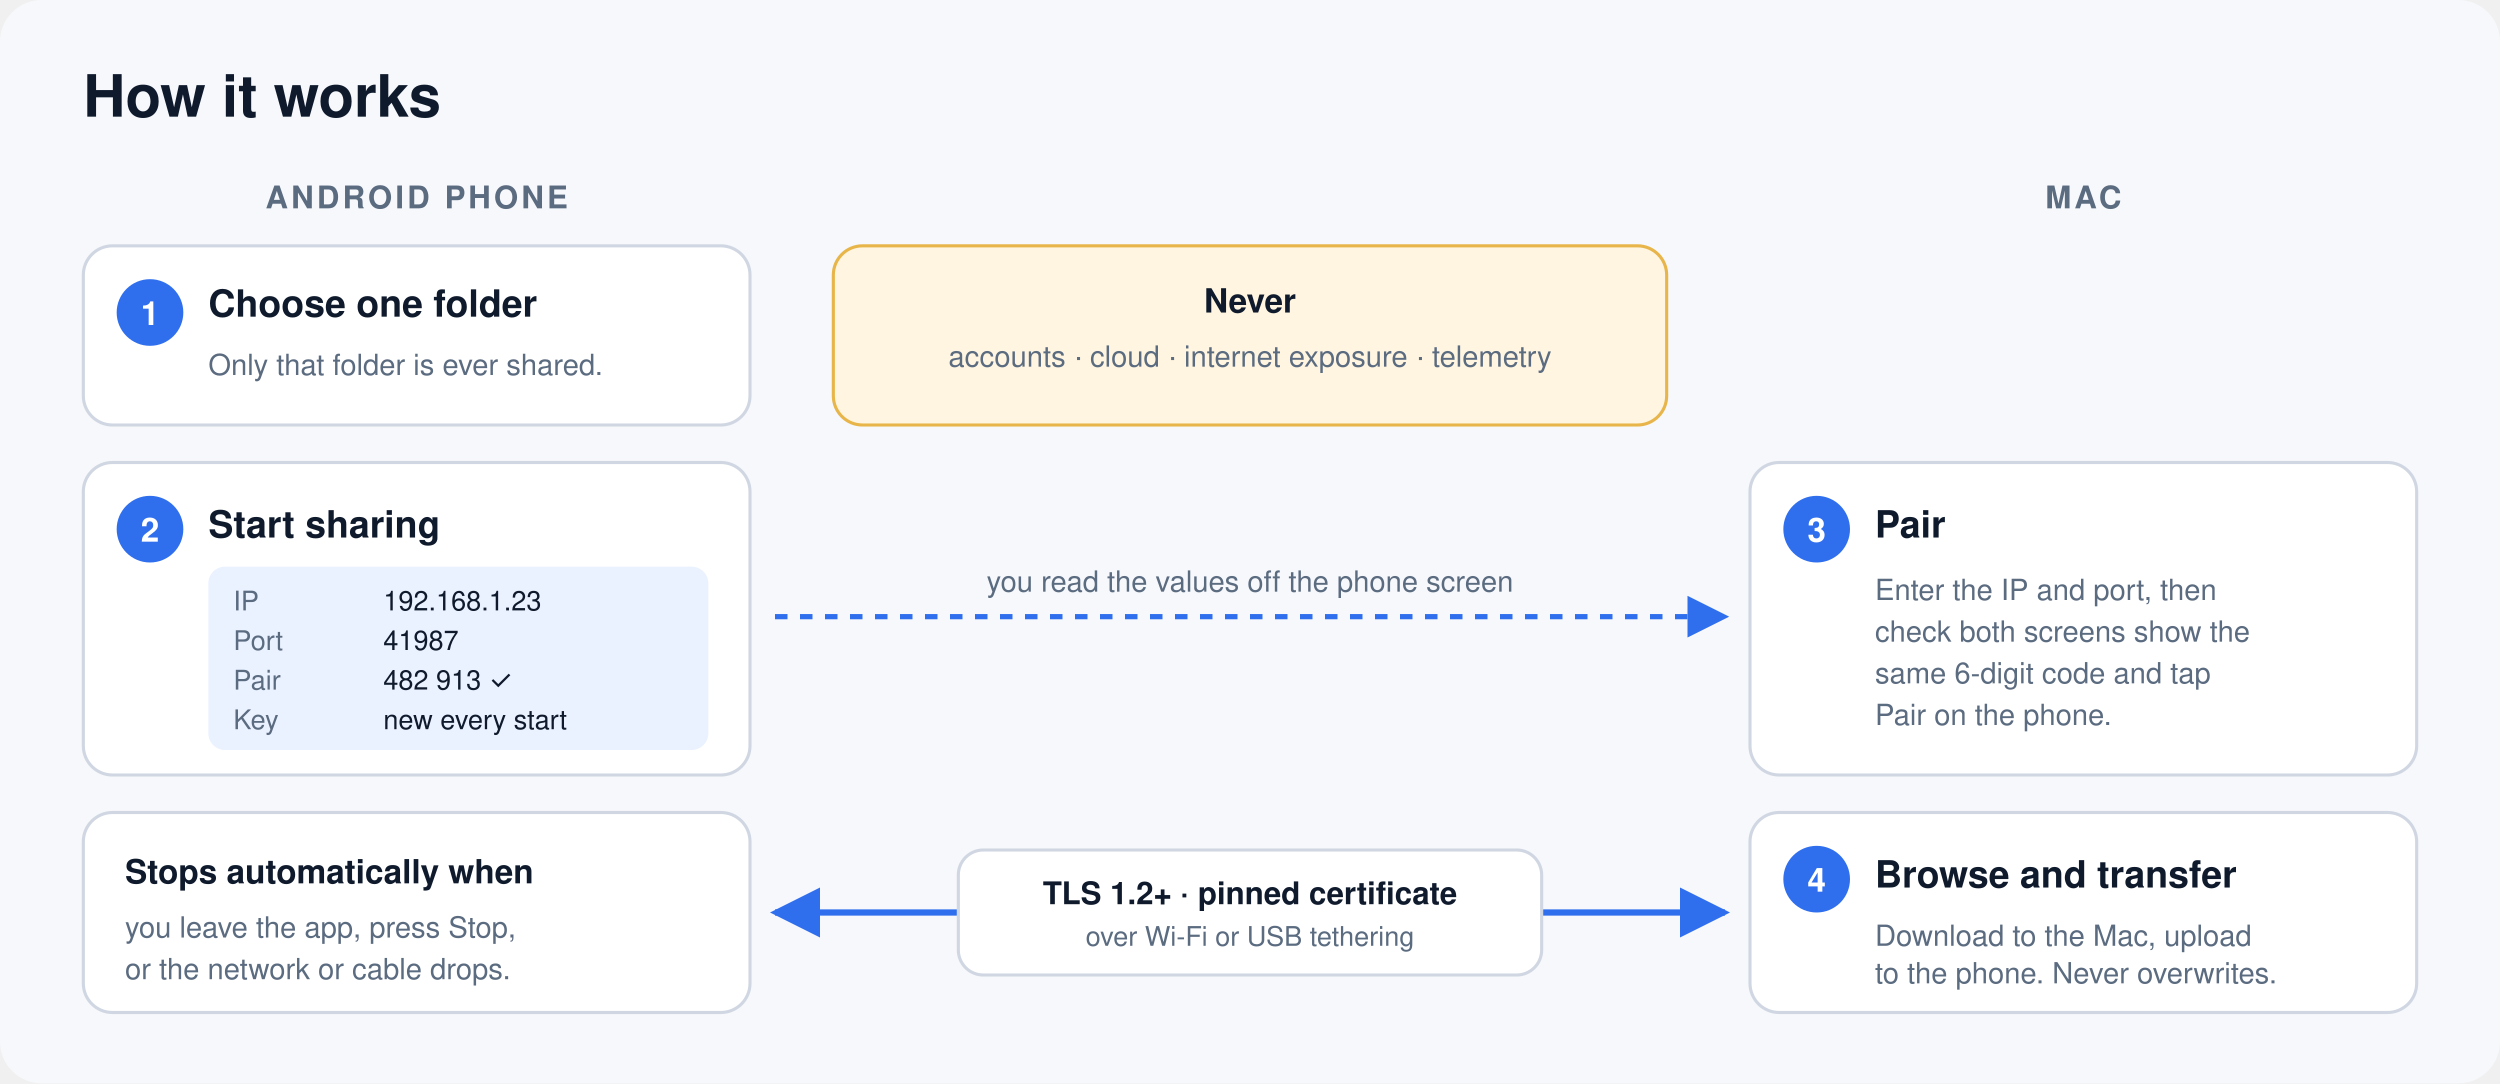
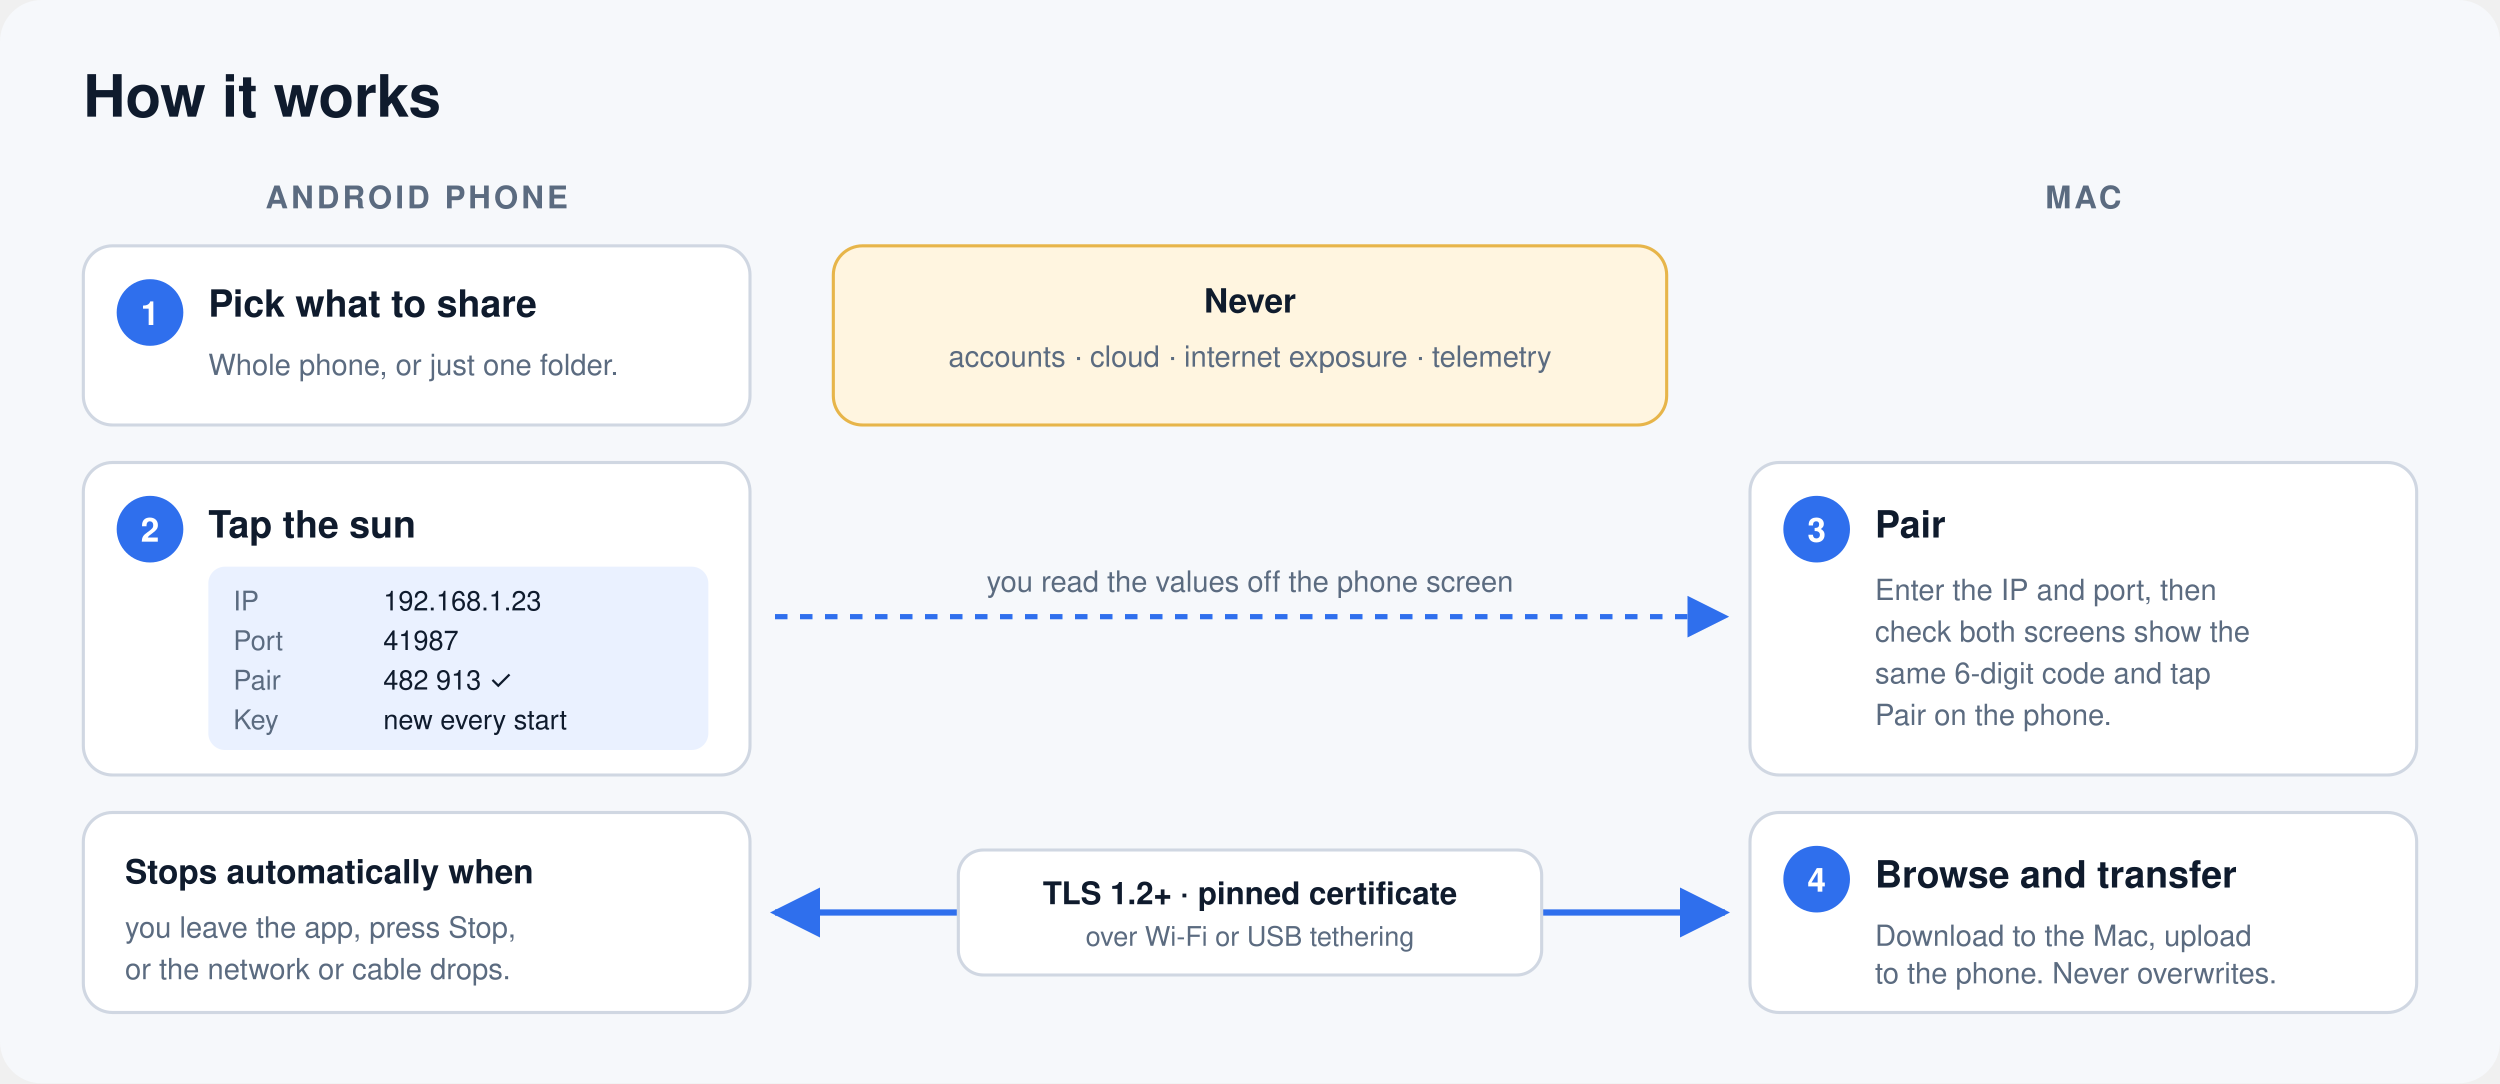
<svg xmlns="http://www.w3.org/2000/svg" viewBox="0 0 1200 520" width="1200" height="520" role="img" aria-labelledby="t d">
  <style>
    .bg { fill: #f6f8fb; }
    .card { fill: #ffffff; stroke: #d0d7e2; }
    .ink { fill: #0f1b2d; }
    .muted { fill: #5b6b80; }
    .line { stroke: #2f6fed; }
    .accent { fill: #2f6fed; }
    .accent2 { fill: #0f9d76; }
    .badge { fill: #eaf1ff; }
    .warn { fill: #fff5e0; stroke: #e7b54a; }
    @media (prefers-color-scheme: dark) {
      .bg { fill: #0d1117; }
      .card { fill: #161b22; stroke: #30363d; }
      .ink { fill: #e6edf3; }
      .muted { fill: #9aa7b6; }
      .line { stroke: #6ea0ff; }
      .accent { fill: #6ea0ff; }
      .accent2 { fill: #3fd0a3; }
      .badge { fill: #1b2638; }
      .warn { fill: #2a2312; stroke: #9c7a2b; }
    }
    text { font-family: -apple-system, BlinkMacSystemFont, "Segoe UI", Helvetica, Arial, sans-serif; }
  </style>
  <defs>
    <marker id="arrow" viewBox="0 0 10 10" refX="9" refY="5" markerWidth="8" markerHeight="8" orient="auto-start-reverse">
      <path class="accent" d="M0 0 L10 5 L0 10z" />
    </marker>
  </defs>
  <rect class="bg" width="1200" height="520" rx="20" />
  <text class="ink" x="40" y="56" font-size="28" font-weight="700">How it works</text>
  <text class="muted" x="200" y="100" font-size="15" font-weight="600" text-anchor="middle" letter-spacing="1.5">ANDROID PHONE</text>
  <text class="muted" x="1000" y="100" font-size="15" font-weight="600" text-anchor="middle" letter-spacing="1.5">MAC</text>
  <rect class="card" x="40" y="118" width="320" height="86" rx="14" stroke-width="1.5" />
  <circle class="accent" cx="72" cy="150" r="16" />
  <text x="72" y="156" font-size="16" font-weight="700" fill="#fff" text-anchor="middle">1</text>
-   <text class="ink" x="100" y="152" font-size="18" font-weight="600">Choose one folder</text>
-   <text class="muted" x="100" y="180" font-size="14">Only that folder is ever shared.</text>
+   <text class="ink" x="100" y="152" font-size="18" font-weight="600">Pick what to share</text>
+   <text class="muted" x="100" y="180" font-size="14">Whole phone, or just one folder.</text>
  <rect class="card" x="40" y="222" width="320" height="150" rx="14" stroke-width="1.5" />
  <circle class="accent" cx="72" cy="254" r="16" />
  <text x="72" y="260" font-size="16" font-weight="700" fill="#fff" text-anchor="middle">2</text>
-   <text class="ink" x="100" y="258" font-size="18" font-weight="600">Start sharing</text>
+   <text class="ink" x="100" y="258" font-size="18" font-weight="600">Tap the sun</text>
  <rect class="badge" x="100" y="272" width="240" height="88" rx="8" />
  <text class="muted" x="112" y="293" font-size="13" font-family="ui-monospace, SFMono-Regular, Menlo, monospace">IP</text>
  <text class="ink" x="184" y="293" font-size="13" font-family="ui-monospace, SFMono-Regular, Menlo, monospace">192.168.1.23</text>
  <text class="muted" x="112" y="312" font-size="13" font-family="ui-monospace, SFMono-Regular, Menlo, monospace">Port</text>
  <text class="ink" x="184" y="312" font-size="13" font-family="ui-monospace, SFMono-Regular, Menlo, monospace">41987</text>
  <text class="muted" x="112" y="331" font-size="13" font-family="ui-monospace, SFMono-Regular, Menlo, monospace">Pair</text>
  <text class="ink" x="184" y="331" font-size="13" font-family="ui-monospace, SFMono-Regular, Menlo, monospace">482 913 ✓</text>
  <text class="muted" x="112" y="350" font-size="13" font-family="ui-monospace, SFMono-Regular, Menlo, monospace">Key</text>
  <text class="ink" x="184" y="350" font-size="13" font-family="ui-monospace, SFMono-Regular, Menlo, monospace">new every start</text>
  <rect class="card" x="840" y="222" width="320" height="150" rx="14" stroke-width="1.5" />
  <circle class="accent" cx="872" cy="254" r="16" />
  <text x="872" y="260" font-size="16" font-weight="700" fill="#fff" text-anchor="middle">3</text>
  <text class="ink" x="900" y="258" font-size="18" font-weight="600">Pair</text>
  <text class="muted" x="900" y="288" font-size="14">Enter the IP and port, then</text>
  <text class="muted" x="900" y="308" font-size="14">check both screens show the</text>
  <text class="muted" x="900" y="328" font-size="14">same 6-digit code and tap</text>
  <text class="muted" x="900" y="348" font-size="14">Pair on the phone.</text>
  <rect class="card" x="840" y="390" width="320" height="96" rx="14" stroke-width="1.5" />
  <circle class="accent" cx="872" cy="422" r="16" />
  <text x="872" y="428" font-size="16" font-weight="700" fill="#fff" text-anchor="middle">4</text>
  <text class="ink" x="900" y="426" font-size="18" font-weight="600">Browse and transfer</text>
  <text class="muted" x="900" y="454" font-size="14">Download to the Mac, upload</text>
  <text class="muted" x="900" y="472" font-size="14">to the phone. Never overwrites.</text>
  <path class="line" d="M372 296 H828" stroke-width="2.5" stroke-dasharray="6 6" marker-end="url(#arrow)" />
  <text class="muted" x="600" y="284" font-size="14" text-anchor="middle">you read the values off the phone screen</text>
  <path class="line" d="M828 438 H372" stroke-width="3" marker-end="url(#arrow)" marker-start="url(#arrow)" />
  <rect class="card" x="460" y="408" width="280" height="60" rx="12" stroke-width="1.5" />
  <text class="ink" x="600" y="434" font-size="15" font-weight="600" text-anchor="middle">TLS 1.2+ · pinned certificate</text>
  <text class="muted" x="600" y="454" font-size="13" text-anchor="middle">over Wi-Fi or USB tethering</text>
  <rect class="card" x="40" y="390" width="320" height="96" rx="14" stroke-width="1.5" />
  <text class="ink" x="60" y="424" font-size="16" font-weight="600">Stops automatically when</text>
  <text class="muted" x="60" y="450" font-size="14">you leave the app, press Stop,</text>
  <text class="muted" x="60" y="470" font-size="14">or the network or cable drops.</text>
  <rect class="warn" x="400" y="118" width="400" height="86" rx="14" stroke-width="1.5" />
  <text class="ink" x="600" y="150" font-size="16" font-weight="600" text-anchor="middle">Never</text>
  <text class="muted" x="600" y="176" font-size="14" text-anchor="middle">accounts · cloud · internet exposure · telemetry</text>
</svg>
